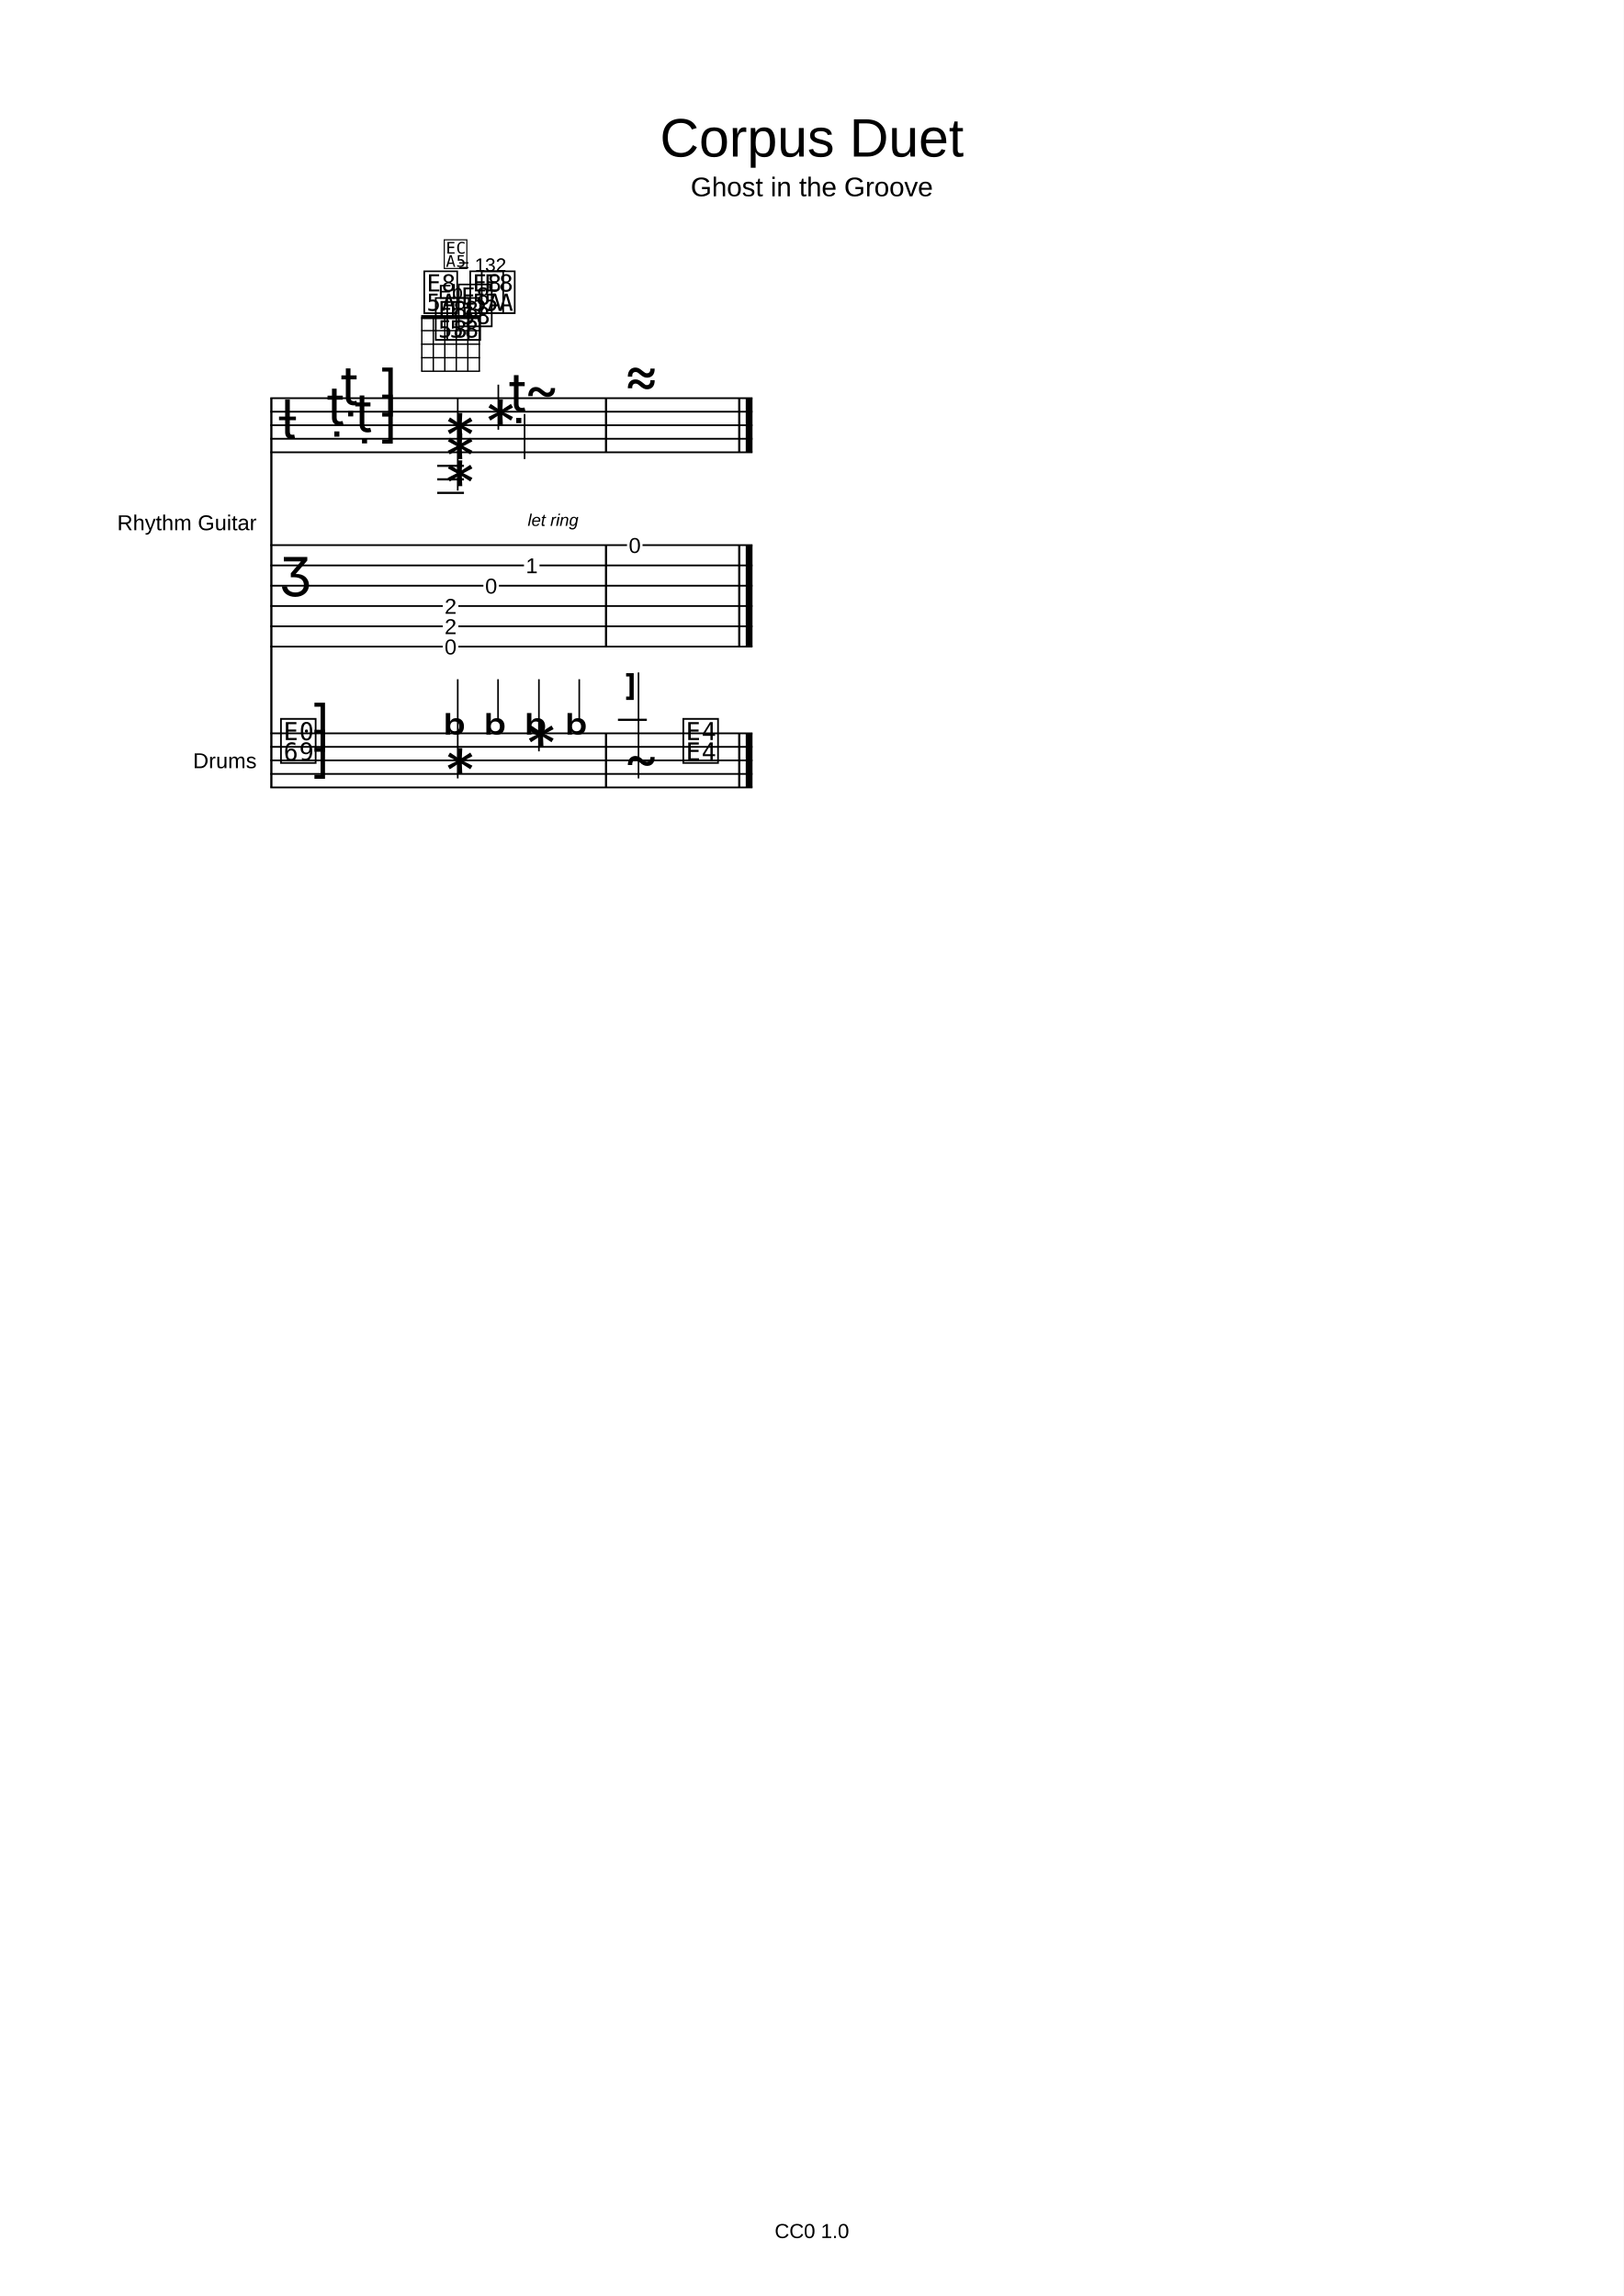
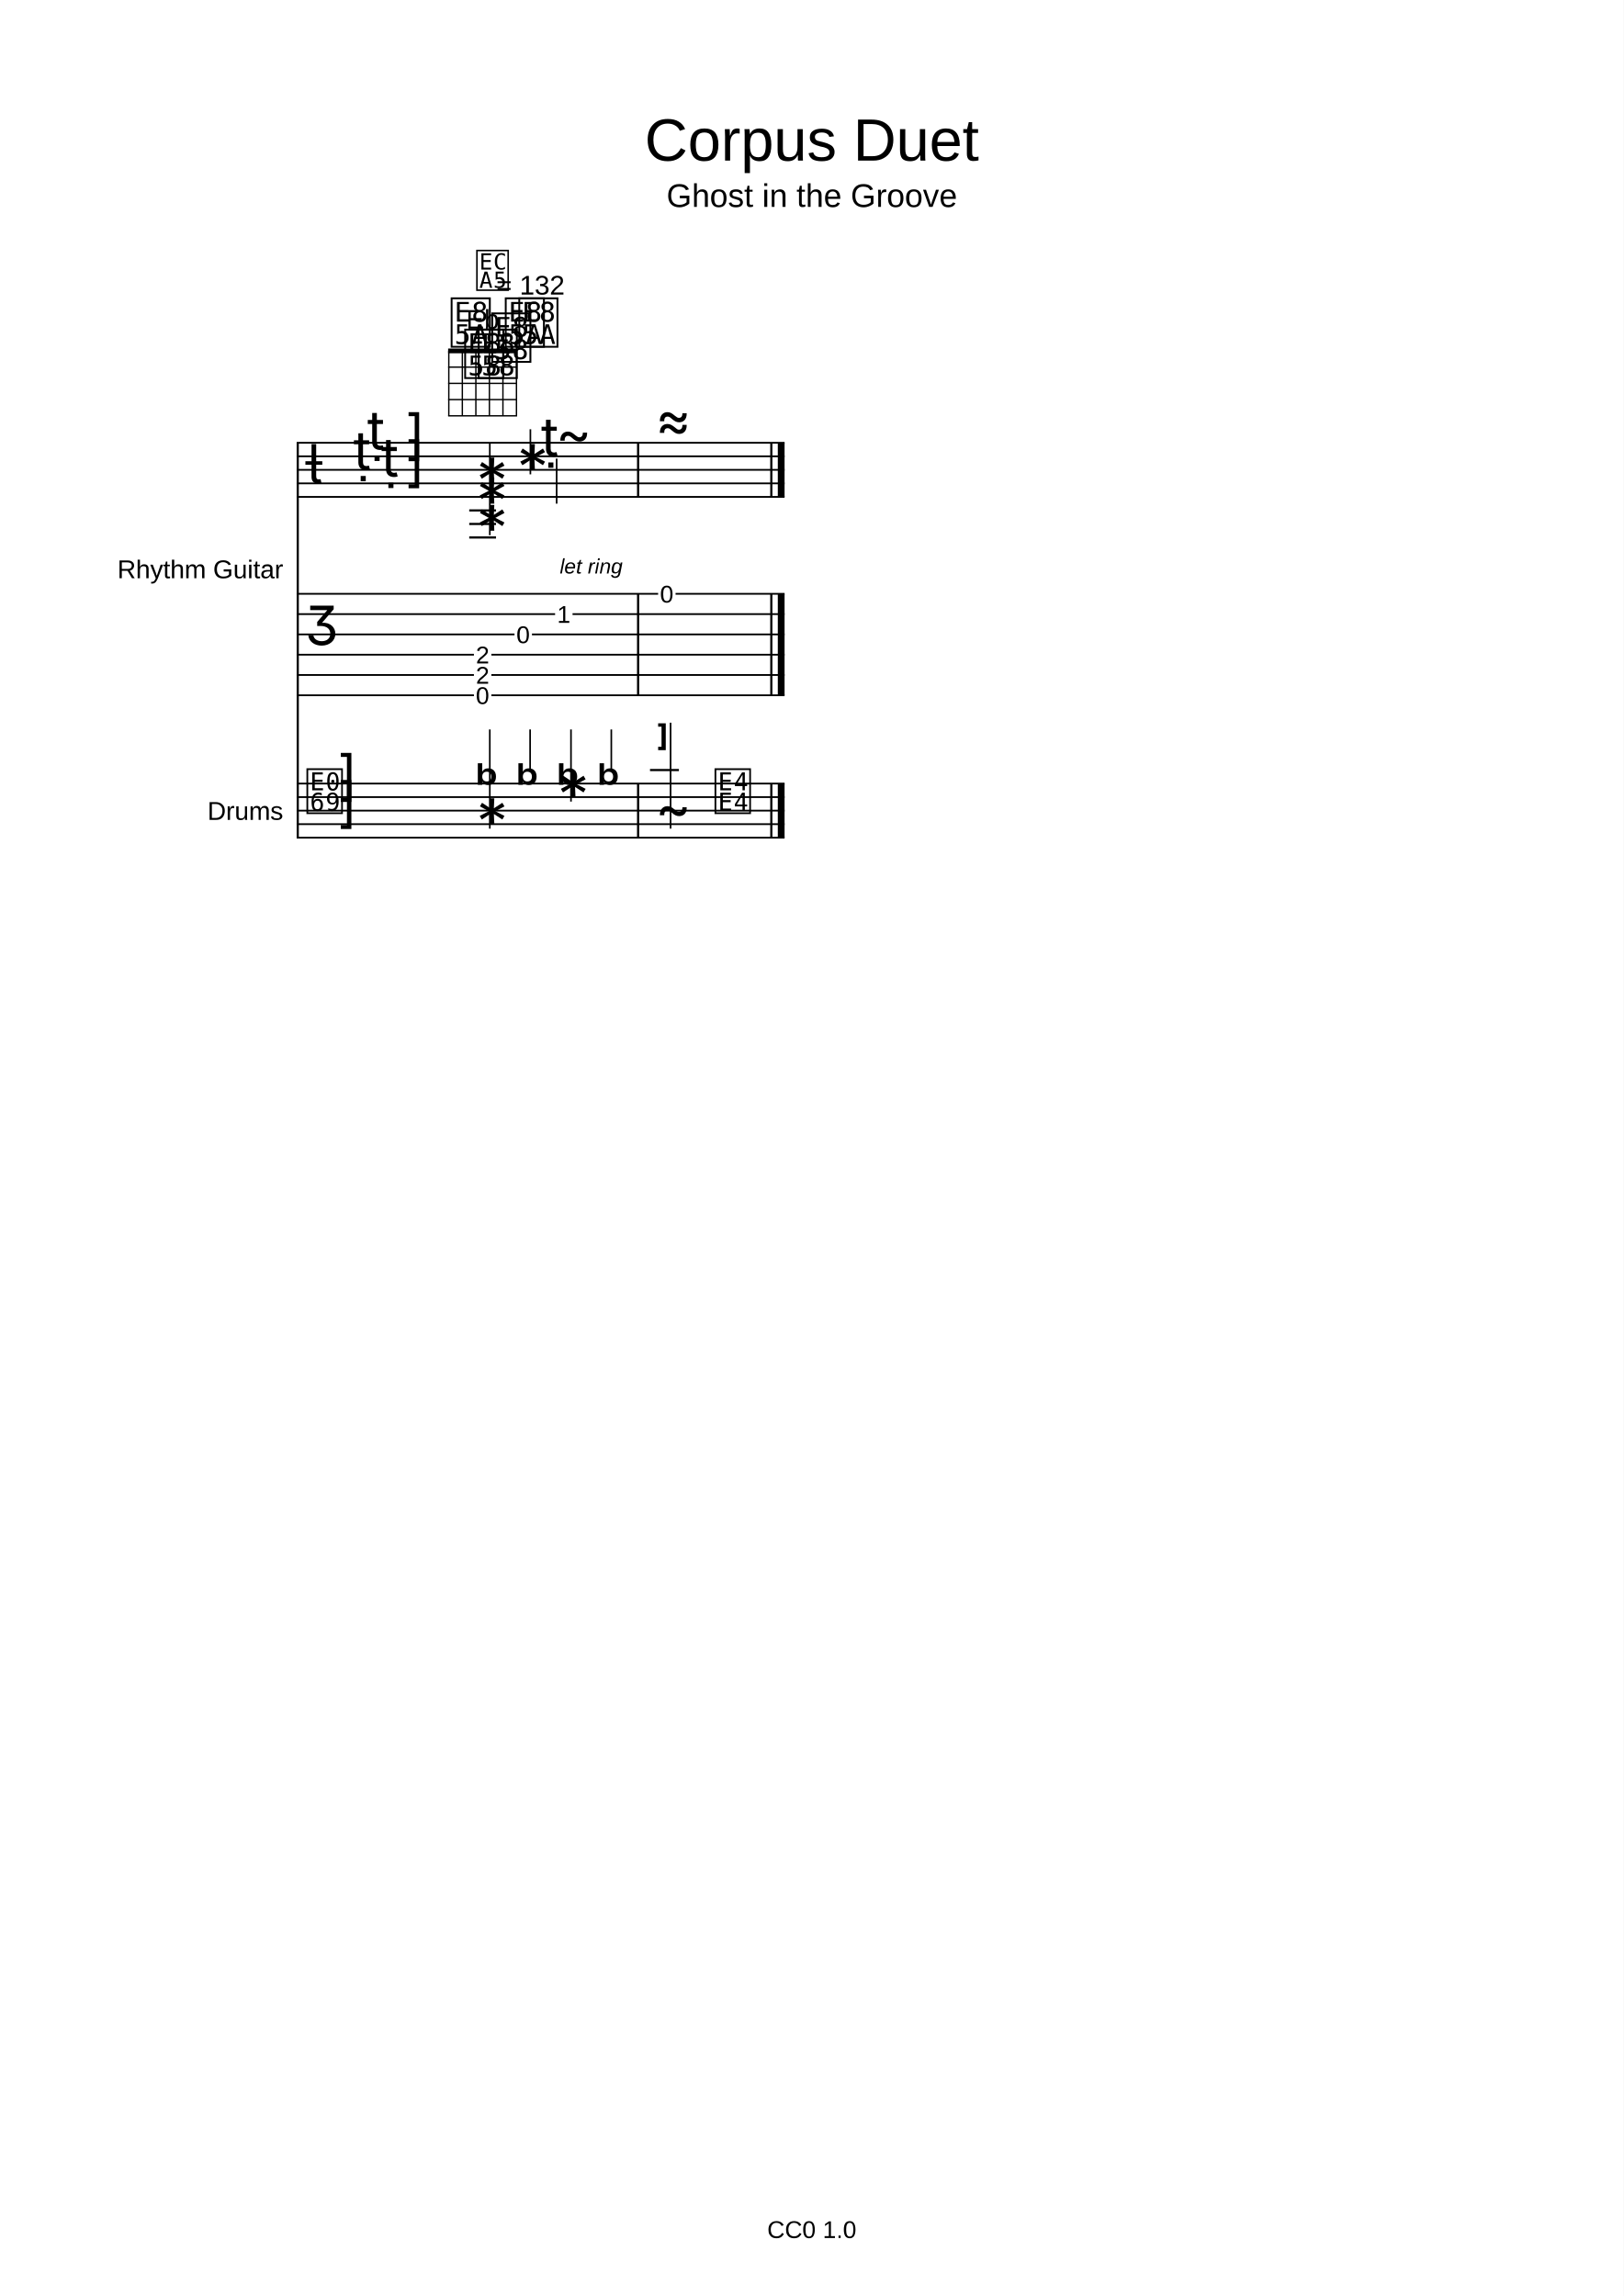
<svg xmlns="http://www.w3.org/2000/svg" width="1200" height="1697.143" viewBox="0 0 120 169.714">
  <style>@font-face{font-family:"Bravura";src:url("Bravura.otf")}text{font-family:"Bravura";font-size:4px}text.t{font-family:Arial,Helvetica,sans-serif}</style>
  <rect x="0" y="0" width="120" height="169.714" fill="white" />
  <g fill="black" stroke="black">
-     <line class="staffLine" x1="19.975" y1="29.432" x2="55.614" y2="29.432" stroke-width="0.13" />
-     <line class="staffLine" x1="19.975" y1="30.432" x2="55.614" y2="30.432" stroke-width="0.13" />
-     <line class="staffLine" x1="19.975" y1="31.432" x2="55.614" y2="31.432" stroke-width="0.13" />
-     <line class="staffLine" x1="19.975" y1="32.432" x2="55.614" y2="32.432" stroke-width="0.13" />
-     <line class="staffLine" x1="19.975" y1="33.432" x2="55.614" y2="33.432" stroke-width="0.13" />
-     <line class="ledgerLine" x1="32.309" y1="34.432" x2="34.289" y2="34.432" stroke-width="0.16" />
-     <line class="ledgerLine" x1="32.309" y1="35.432" x2="34.289" y2="35.432" stroke-width="0.16" />
-     <line class="ledgerLine" x1="32.309" y1="36.432" x2="34.289" y2="36.432" stroke-width="0.16" />
-     <line class="stem" x1="33.829" y1="36.264" x2="33.829" y2="29.432" stroke-width="0.12" />
-     <line class="stem" x1="36.829" y1="31.764" x2="36.829" y2="28.432" stroke-width="0.12" />
-     <line class="stem" x1="38.769" y1="30.6" x2="38.769" y2="33.932" stroke-width="0.12" />
-     <line class="barline" x1="44.789" y1="29.432" x2="44.789" y2="33.432" stroke-width="0.16" />
-     <line class="barline" x1="54.634" y1="29.432" x2="54.634" y2="33.432" stroke-width="0.16" />
-     <line class="barline" x1="55.364" y1="29.432" x2="55.364" y2="33.432" stroke-width="0.5" />
-     <line class="chord" x1="35.424" y1="23.44" x2="35.424" y2="27.44" stroke-width="0.1" />
-     <line class="chord" x1="34.574" y1="23.44" x2="34.574" y2="27.44" stroke-width="0.1" />
-     <line class="chord" x1="33.724" y1="23.44" x2="33.724" y2="27.44" stroke-width="0.1" />
-     <line class="chord" x1="32.874" y1="23.44" x2="32.874" y2="27.44" stroke-width="0.1" />
-     <line class="chord" x1="32.024" y1="23.44" x2="32.024" y2="27.44" stroke-width="0.1" />
-     <line class="chord" x1="31.174" y1="23.44" x2="31.174" y2="27.44" stroke-width="0.1" />
-     <line class="chord" x1="31.124" y1="23.44" x2="35.474" y2="23.44" stroke-width="0.3" />
-     <line class="chord" x1="31.124" y1="24.44" x2="35.474" y2="24.44" stroke-width="0.1" />
-     <line class="chord" x1="31.124" y1="25.44" x2="35.474" y2="25.44" stroke-width="0.1" />
-     <line class="chord" x1="31.124" y1="26.44" x2="35.474" y2="26.44" stroke-width="0.1" />
-     <line class="chord" x1="31.124" y1="27.44" x2="35.474" y2="27.44" stroke-width="0.1" />
-     <line class="staffLine" x1="19.975" y1="40.294" x2="55.614" y2="40.294" stroke-width="0.13" />
-     <line class="staffLine" x1="19.975" y1="41.794" x2="55.614" y2="41.794" stroke-width="0.13" />
-     <line class="staffLine" x1="19.975" y1="43.294" x2="55.614" y2="43.294" stroke-width="0.13" />
-     <line class="staffLine" x1="19.975" y1="44.794" x2="55.614" y2="44.794" stroke-width="0.13" />
-     <line class="staffLine" x1="19.975" y1="46.294" x2="55.614" y2="46.294" stroke-width="0.13" />
-     <line class="staffLine" x1="19.975" y1="47.794" x2="55.614" y2="47.794" stroke-width="0.13" />
-     <line class="barline" x1="44.789" y1="40.294" x2="44.789" y2="47.794" stroke-width="0.16" />
-     <line class="barline" x1="54.634" y1="40.294" x2="54.634" y2="47.794" stroke-width="0.16" />
-     <line class="barline" x1="55.364" y1="40.294" x2="55.364" y2="47.794" stroke-width="0.5" />
-     <line class="staffLine" x1="19.975" y1="54.206" x2="55.614" y2="54.206" stroke-width="0.13" />
-     <line class="staffLine" x1="19.975" y1="55.206" x2="55.614" y2="55.206" stroke-width="0.13" />
-     <line class="staffLine" x1="19.975" y1="56.206" x2="55.614" y2="56.206" stroke-width="0.13" />
-     <line class="staffLine" x1="19.975" y1="57.206" x2="55.614" y2="57.206" stroke-width="0.13" />
-     <line class="staffLine" x1="19.975" y1="58.206" x2="55.614" y2="58.206" stroke-width="0.13" />
-     <line class="stem" x1="33.829" y1="57.538" x2="33.829" y2="50.206" stroke-width="0.12" />
-     <line class="stem" x1="36.809" y1="53.262" x2="36.809" y2="50.206" stroke-width="0.12" />
-     <line class="stem" x1="39.829" y1="55.538" x2="39.829" y2="50.206" stroke-width="0.12" />
-     <line class="stem" x1="42.809" y1="53.262" x2="42.809" y2="50.206" stroke-width="0.12" />
-     <line class="barline" x1="44.789" y1="54.206" x2="44.789" y2="58.206" stroke-width="0.16" />
-     <line class="ledgerLine" x1="45.669" y1="53.206" x2="47.805" y2="53.206" stroke-width="0.16" />
-     <line class="stem" x1="47.189" y1="57.538" x2="47.189" y2="49.706" stroke-width="0.12" />
-     <line class="barline" x1="54.634" y1="54.206" x2="54.634" y2="58.206" stroke-width="0.16" />
-     <line class="barline" x1="55.364" y1="54.206" x2="55.364" y2="58.206" stroke-width="0.5" />
-     <line class="barline" x1="20.055" y1="29.432" x2="20.055" y2="58.206" stroke-width="0.16" />
-     <text class="clef" x="20.575" y="32.432" stroke="none"></text>
-     <text class="keySignature" x="24.159" y="31.432" stroke="none"></text>
-     <text class="keySignature" x="25.183" y="29.932" stroke="none"></text>
-     <text class="keySignature" x="26.207" y="31.932" stroke="none"></text>
-     <text class="timeSignature" x="28.011" y="30.432" stroke="none"></text>
-     <text class="timeSignature" x="28.011" y="32.432" stroke="none"></text>
-     <text class="notehead" x="32.709" y="32.932" stroke="none"></text>
-     <text class="notehead" x="32.709" y="34.432" stroke="none"></text>
-     <text class="notehead" x="32.709" y="36.432" stroke="none"></text>
-     <text class="notehead" x="35.709" y="31.932" stroke="none"></text>
-     <text class="notehead" x="38.709" y="30.432" stroke="none"></text>
-     <text class="accidental" x="37.605" y="30.432" stroke="none"></text>
-     <text class="notehead" x="46.069" y="29.432" stroke="none"></text>
-     <text class="chord" x="35.422" y="22.97" style="font-size:3.8px" stroke="none"></text>
-     <text class="chord" x="34.572" y="22.97" style="font-size:3.8px" stroke="none"></text>
-     <text class="chord" x="33.722" y="23.942" style="font-size:3.8px" stroke="none"></text>
-     <text class="chord" x="32.872" y="24.942" style="font-size:3.8px" stroke="none"></text>
-     <text class="chord" x="32.022" y="24.942" style="font-size:3.8px" stroke="none"></text>
-     <text class="chord" x="31.172" y="22.97" style="font-size:3.8px" stroke="none"></text>
-     <text class="clef" x="20.587" y="44.076" stroke="none"></text>
-     <text class="clef" x="20.575" y="56.206" stroke="none"></text>
-     <text class="timeSignature" x="23.003" y="55.206" stroke="none"></text>
-     <text class="timeSignature" x="23.003" y="57.206" stroke="none"></text>
-     <text class="notehead" x="32.709" y="53.706" stroke="none"></text>
-     <text class="notehead" x="32.709" y="57.706" stroke="none"></text>
-     <text class="notehead" x="35.709" y="53.706" stroke="none"></text>
-     <text class="notehead" x="38.709" y="53.706" stroke="none"></text>
-     <text class="notehead" x="38.709" y="55.706" stroke="none"></text>
-     <text class="notehead" x="41.709" y="53.706" stroke="none"></text>
-     <text class="notehead" x="46.069" y="53.206" stroke="none"></text>
-     <text class="notehead" x="46.069" y="57.706" stroke="none"></text>
-     <text class="rest" x="50.311" y="56.206" stroke="none"></text>
-     <text class="tempo" x="32.709" y="19.72" style="font-size:2.6px" stroke="none"></text>
-     <text class="t credit" x="60" y="11.571" style="font-size:4px" text-anchor="middle" stroke="none">Corpus Duet</text>
-     <text class="t credit" x="60" y="14.511" style="font-size:2px" text-anchor="middle" stroke="none">Ghost in the Groove</text>
-     <text class="t chord" x="33.299" y="22.089" style="font-size:1.5px" text-anchor="middle" stroke="none">Eb</text>
-     <rect class="knockout" x="32.726" y="47.09" width="1.146" height="1.408" fill="white" stroke="none" />
-     <text class="t fretNumber" x="33.299" y="48.37" style="font-size:1.6px" text-anchor="middle" stroke="none">0</text>
-     <rect class="knockout" x="32.726" y="45.59" width="1.146" height="1.408" fill="white" stroke="none" />
-     <text class="t fretNumber" x="33.299" y="46.87" style="font-size:1.6px" text-anchor="middle" stroke="none">2</text>
-     <rect class="knockout" x="32.726" y="44.09" width="1.146" height="1.408" fill="white" stroke="none" />
-     <text class="t fretNumber" x="33.299" y="45.37" style="font-size:1.6px" text-anchor="middle" stroke="none">2</text>
-     <rect class="knockout" x="35.726" y="42.59" width="1.146" height="1.408" fill="white" stroke="none" />
-     <text class="t fretNumber" x="36.299" y="43.87" style="font-size:1.6px" text-anchor="middle" stroke="none">0</text>
-     <rect class="knockout" x="38.726" y="41.09" width="1.146" height="1.408" fill="white" stroke="none" />
-     <text class="t fretNumber" x="39.299" y="42.37" style="font-size:1.6px" text-anchor="middle" stroke="none">1</text>
-     <rect class="knockout" x="46.34" y="39.59" width="1.146" height="1.408" fill="white" stroke="none" />
-     <text class="t fretNumber" x="46.913" y="40.87" style="font-size:1.6px" text-anchor="middle" stroke="none">0</text>
-     <text class="t technique" x="38.999" y="38.87" style="font-size:1.25px;font-style:italic" text-anchor="start" stroke="none">let ring</text>
-     <text class="t tempo" x="33.872" y="20.07" style="font-size:1.4px" text-anchor="start" stroke="none">= 132</text>
-     <text class="t trackName" x="18.975" y="39.189" style="font-size:1.6px" text-anchor="end" stroke="none">Rhythm Guitar</text>
-     <text class="t trackName" x="18.975" y="56.782" style="font-size:1.6px" text-anchor="end" stroke="none">Drums</text>
-     <text class="t credit" x="60" y="165.429" style="font-size:1.5px" text-anchor="middle" stroke="none">CC0 1.0</text>
+     <line class="staffLine" x1="21.925" y1="32.729" x2="57.984" y2="32.729" stroke-width="0.13" />
+     <line class="staffLine" x1="21.925" y1="33.729" x2="57.984" y2="33.729" stroke-width="0.13" />
+     <line class="staffLine" x1="21.925" y1="34.729" x2="57.984" y2="34.729" stroke-width="0.13" />
+     <line class="staffLine" x1="21.925" y1="35.729" x2="57.984" y2="35.729" stroke-width="0.13" />
+     <line class="staffLine" x1="21.925" y1="36.729" x2="57.984" y2="36.729" stroke-width="0.13" />
+     <line class="ledgerLine" x1="34.679" y1="37.729" x2="36.659" y2="37.729" stroke-width="0.16" />
+     <line class="ledgerLine" x1="34.679" y1="38.729" x2="36.659" y2="38.729" stroke-width="0.16" />
+     <line class="ledgerLine" x1="34.679" y1="39.729" x2="36.659" y2="39.729" stroke-width="0.16" />
+     <line class="stem" x1="36.199" y1="39.561" x2="36.199" y2="32.729" stroke-width="0.12" />
+     <line class="stem" x1="39.199" y1="35.061" x2="39.199" y2="31.729" stroke-width="0.12" />
+     <line class="stem" x1="41.139" y1="33.897" x2="41.139" y2="37.229" stroke-width="0.12" />
+     <line class="barline" x1="47.159" y1="32.729" x2="47.159" y2="36.729" stroke-width="0.16" />
+     <line class="barline" x1="57.004" y1="32.729" x2="57.004" y2="36.729" stroke-width="0.16" />
+     <line class="barline" x1="57.734" y1="32.729" x2="57.734" y2="36.729" stroke-width="0.5" />
+     <line class="chord" x1="38.169" y1="25.937" x2="38.169" y2="30.737" stroke-width="0.1" />
+     <line class="chord" x1="37.169" y1="25.937" x2="37.169" y2="30.737" stroke-width="0.1" />
+     <line class="chord" x1="36.169" y1="25.937" x2="36.169" y2="30.737" stroke-width="0.1" />
+     <line class="chord" x1="35.169" y1="25.937" x2="35.169" y2="30.737" stroke-width="0.1" />
+     <line class="chord" x1="34.169" y1="25.937" x2="34.169" y2="30.737" stroke-width="0.1" />
+     <line class="chord" x1="33.169" y1="25.937" x2="33.169" y2="30.737" stroke-width="0.1" />
+     <line class="chord" x1="33.119" y1="25.937" x2="38.219" y2="25.937" stroke-width="0.35" />
+     <line class="chord" x1="33.119" y1="27.137" x2="38.219" y2="27.137" stroke-width="0.1" />
+     <line class="chord" x1="33.119" y1="28.337" x2="38.219" y2="28.337" stroke-width="0.1" />
+     <line class="chord" x1="33.119" y1="29.537" x2="38.219" y2="29.537" stroke-width="0.1" />
+     <line class="chord" x1="33.119" y1="30.737" x2="38.219" y2="30.737" stroke-width="0.1" />
+     <line class="staffLine" x1="21.925" y1="43.893" x2="57.984" y2="43.893" stroke-width="0.13" />
+     <line class="staffLine" x1="21.925" y1="45.393" x2="57.984" y2="45.393" stroke-width="0.13" />
+     <line class="staffLine" x1="21.925" y1="46.893" x2="57.984" y2="46.893" stroke-width="0.13" />
+     <line class="staffLine" x1="21.925" y1="48.393" x2="57.984" y2="48.393" stroke-width="0.13" />
+     <line class="staffLine" x1="21.925" y1="49.893" x2="57.984" y2="49.893" stroke-width="0.13" />
+     <line class="staffLine" x1="21.925" y1="51.393" x2="57.984" y2="51.393" stroke-width="0.13" />
+     <line class="barline" x1="47.159" y1="43.893" x2="47.159" y2="51.393" stroke-width="0.16" />
+     <line class="barline" x1="57.004" y1="43.893" x2="57.004" y2="51.393" stroke-width="0.16" />
+     <line class="barline" x1="57.734" y1="43.893" x2="57.734" y2="51.393" stroke-width="0.5" />
+     <line class="staffLine" x1="21.925" y1="57.919" x2="57.984" y2="57.919" stroke-width="0.13" />
+     <line class="staffLine" x1="21.925" y1="58.919" x2="57.984" y2="58.919" stroke-width="0.13" />
+     <line class="staffLine" x1="21.925" y1="59.919" x2="57.984" y2="59.919" stroke-width="0.13" />
+     <line class="staffLine" x1="21.925" y1="60.919" x2="57.984" y2="60.919" stroke-width="0.13" />
+     <line class="staffLine" x1="21.925" y1="61.919" x2="57.984" y2="61.919" stroke-width="0.13" />
+     <line class="stem" x1="36.199" y1="61.251" x2="36.199" y2="53.919" stroke-width="0.12" />
+     <line class="stem" x1="39.179" y1="56.975" x2="39.179" y2="53.919" stroke-width="0.12" />
+     <line class="stem" x1="42.199" y1="59.251" x2="42.199" y2="53.919" stroke-width="0.12" />
+     <line class="stem" x1="45.179" y1="56.975" x2="45.179" y2="53.919" stroke-width="0.12" />
+     <line class="barline" x1="47.159" y1="57.919" x2="47.159" y2="61.919" stroke-width="0.16" />
+     <line class="ledgerLine" x1="48.039" y1="56.919" x2="50.175" y2="56.919" stroke-width="0.16" />
+     <line class="stem" x1="49.559" y1="61.251" x2="49.559" y2="53.419" stroke-width="0.12" />
+     <line class="barline" x1="57.004" y1="57.919" x2="57.004" y2="61.919" stroke-width="0.16" />
+     <line class="barline" x1="57.734" y1="57.919" x2="57.734" y2="61.919" stroke-width="0.5" />
+     <line class="barline" x1="22.005" y1="32.729" x2="22.005" y2="61.919" stroke-width="0.16" />
+     <text class="clef" x="22.525" y="35.729" stroke="none"></text>
+     <text class="keySignature" x="26.109" y="34.729" stroke="none"></text>
+     <text class="keySignature" x="27.133" y="33.229" stroke="none"></text>
+     <text class="keySignature" x="28.157" y="35.229" stroke="none"></text>
+     <text class="timeSignature" x="29.961" y="33.729" stroke="none"></text>
+     <text class="timeSignature" x="29.961" y="35.729" stroke="none"></text>
+     <text class="notehead" x="35.079" y="36.229" stroke="none"></text>
+     <text class="notehead" x="35.079" y="37.729" stroke="none"></text>
+     <text class="notehead" x="35.079" y="39.729" stroke="none"></text>
+     <text class="notehead" x="38.079" y="35.229" stroke="none"></text>
+     <text class="notehead" x="41.079" y="33.729" stroke="none"></text>
+     <text class="accidental" x="39.975" y="33.729" stroke="none"></text>
+     <text class="notehead" x="48.439" y="32.729" stroke="none"></text>
+     <text class="chord" x="38.167" y="25.424" style="font-size:4.4px" stroke="none"></text>
+     <text class="chord" x="37.167" y="25.424" style="font-size:4.4px" stroke="none"></text>
+     <text class="chord" x="36.167" y="26.539" style="font-size:4.4px" stroke="none"></text>
+     <text class="chord" x="35.167" y="27.739" style="font-size:4.4px" stroke="none"></text>
+     <text class="chord" x="34.167" y="27.739" style="font-size:4.4px" stroke="none"></text>
+     <text class="chord" x="33.167" y="25.424" style="font-size:4.4px" stroke="none"></text>
+     <text class="clef" x="22.537" y="47.675" stroke="none"></text>
+     <text class="clef" x="22.525" y="59.919" stroke="none"></text>
+     <text class="timeSignature" x="24.953" y="58.919" stroke="none"></text>
+     <text class="timeSignature" x="24.953" y="60.919" stroke="none"></text>
+     <text class="notehead" x="35.079" y="57.419" stroke="none"></text>
+     <text class="notehead" x="35.079" y="61.419" stroke="none"></text>
+     <text class="notehead" x="38.079" y="57.419" stroke="none"></text>
+     <text class="notehead" x="41.079" y="57.419" stroke="none"></text>
+     <text class="notehead" x="41.079" y="59.419" stroke="none"></text>
+     <text class="notehead" x="44.079" y="57.419" stroke="none"></text>
+     <text class="notehead" x="48.439" y="56.919" stroke="none"></text>
+     <text class="notehead" x="48.439" y="61.419" stroke="none"></text>
+     <text class="rest" x="52.682" y="59.919" stroke="none"></text>
+     <text class="tempo" x="35.079" y="21.276" style="font-size:3.6px" stroke="none"></text>
+     <text class="t credit" x="60" y="11.871" style="font-size:4.4px" text-anchor="middle" stroke="none">Corpus Duet</text>
+     <text class="t credit" x="60" y="15.295" style="font-size:2.4px" text-anchor="middle" stroke="none">Ghost in the Groove</text>
+     <text class="t chord" x="35.669" y="24.296" style="font-size:2px" text-anchor="middle" stroke="none">Eb</text>
+     <rect class="knockout" x="35.025" y="50.601" width="1.289" height="1.584" fill="white" stroke="none" />
+     <text class="t fretNumber" x="35.669" y="52.041" style="font-size:1.8px" text-anchor="middle" stroke="none">0</text>
+     <rect class="knockout" x="35.025" y="49.101" width="1.289" height="1.584" fill="white" stroke="none" />
+     <text class="t fretNumber" x="35.669" y="50.541" style="font-size:1.8px" text-anchor="middle" stroke="none">2</text>
+     <rect class="knockout" x="35.025" y="47.601" width="1.289" height="1.584" fill="white" stroke="none" />
+     <text class="t fretNumber" x="35.669" y="49.041" style="font-size:1.8px" text-anchor="middle" stroke="none">2</text>
+     <rect class="knockout" x="38.025" y="46.101" width="1.289" height="1.584" fill="white" stroke="none" />
+     <text class="t fretNumber" x="38.669" y="47.541" style="font-size:1.8px" text-anchor="middle" stroke="none">0</text>
+     <rect class="knockout" x="41.025" y="44.601" width="1.289" height="1.584" fill="white" stroke="none" />
+     <text class="t fretNumber" x="41.669" y="46.041" style="font-size:1.8px" text-anchor="middle" stroke="none">1</text>
+     <rect class="knockout" x="48.639" y="43.101" width="1.289" height="1.584" fill="white" stroke="none" />
+     <text class="t fretNumber" x="49.283" y="44.541" style="font-size:1.8px" text-anchor="middle" stroke="none">0</text>
+     <text class="t technique" x="41.369" y="42.391" style="font-size:1.55px;font-style:italic" text-anchor="start" stroke="none">let ring</text>
+     <text class="t tempo" x="36.674" y="21.776" style="font-size:2px" text-anchor="start" stroke="none">= 132</text>
+     <text class="t trackName" x="20.925" y="42.745" style="font-size:1.9px" text-anchor="end" stroke="none">Rhythm Guitar</text>
+     <text class="t trackName" x="20.925" y="60.603" style="font-size:1.9px" text-anchor="end" stroke="none">Drums</text>
+     <text class="t credit" x="60" y="165.429" style="font-size:1.8px" text-anchor="middle" stroke="none">CC0 1.0</text>
  </g>
</svg>
